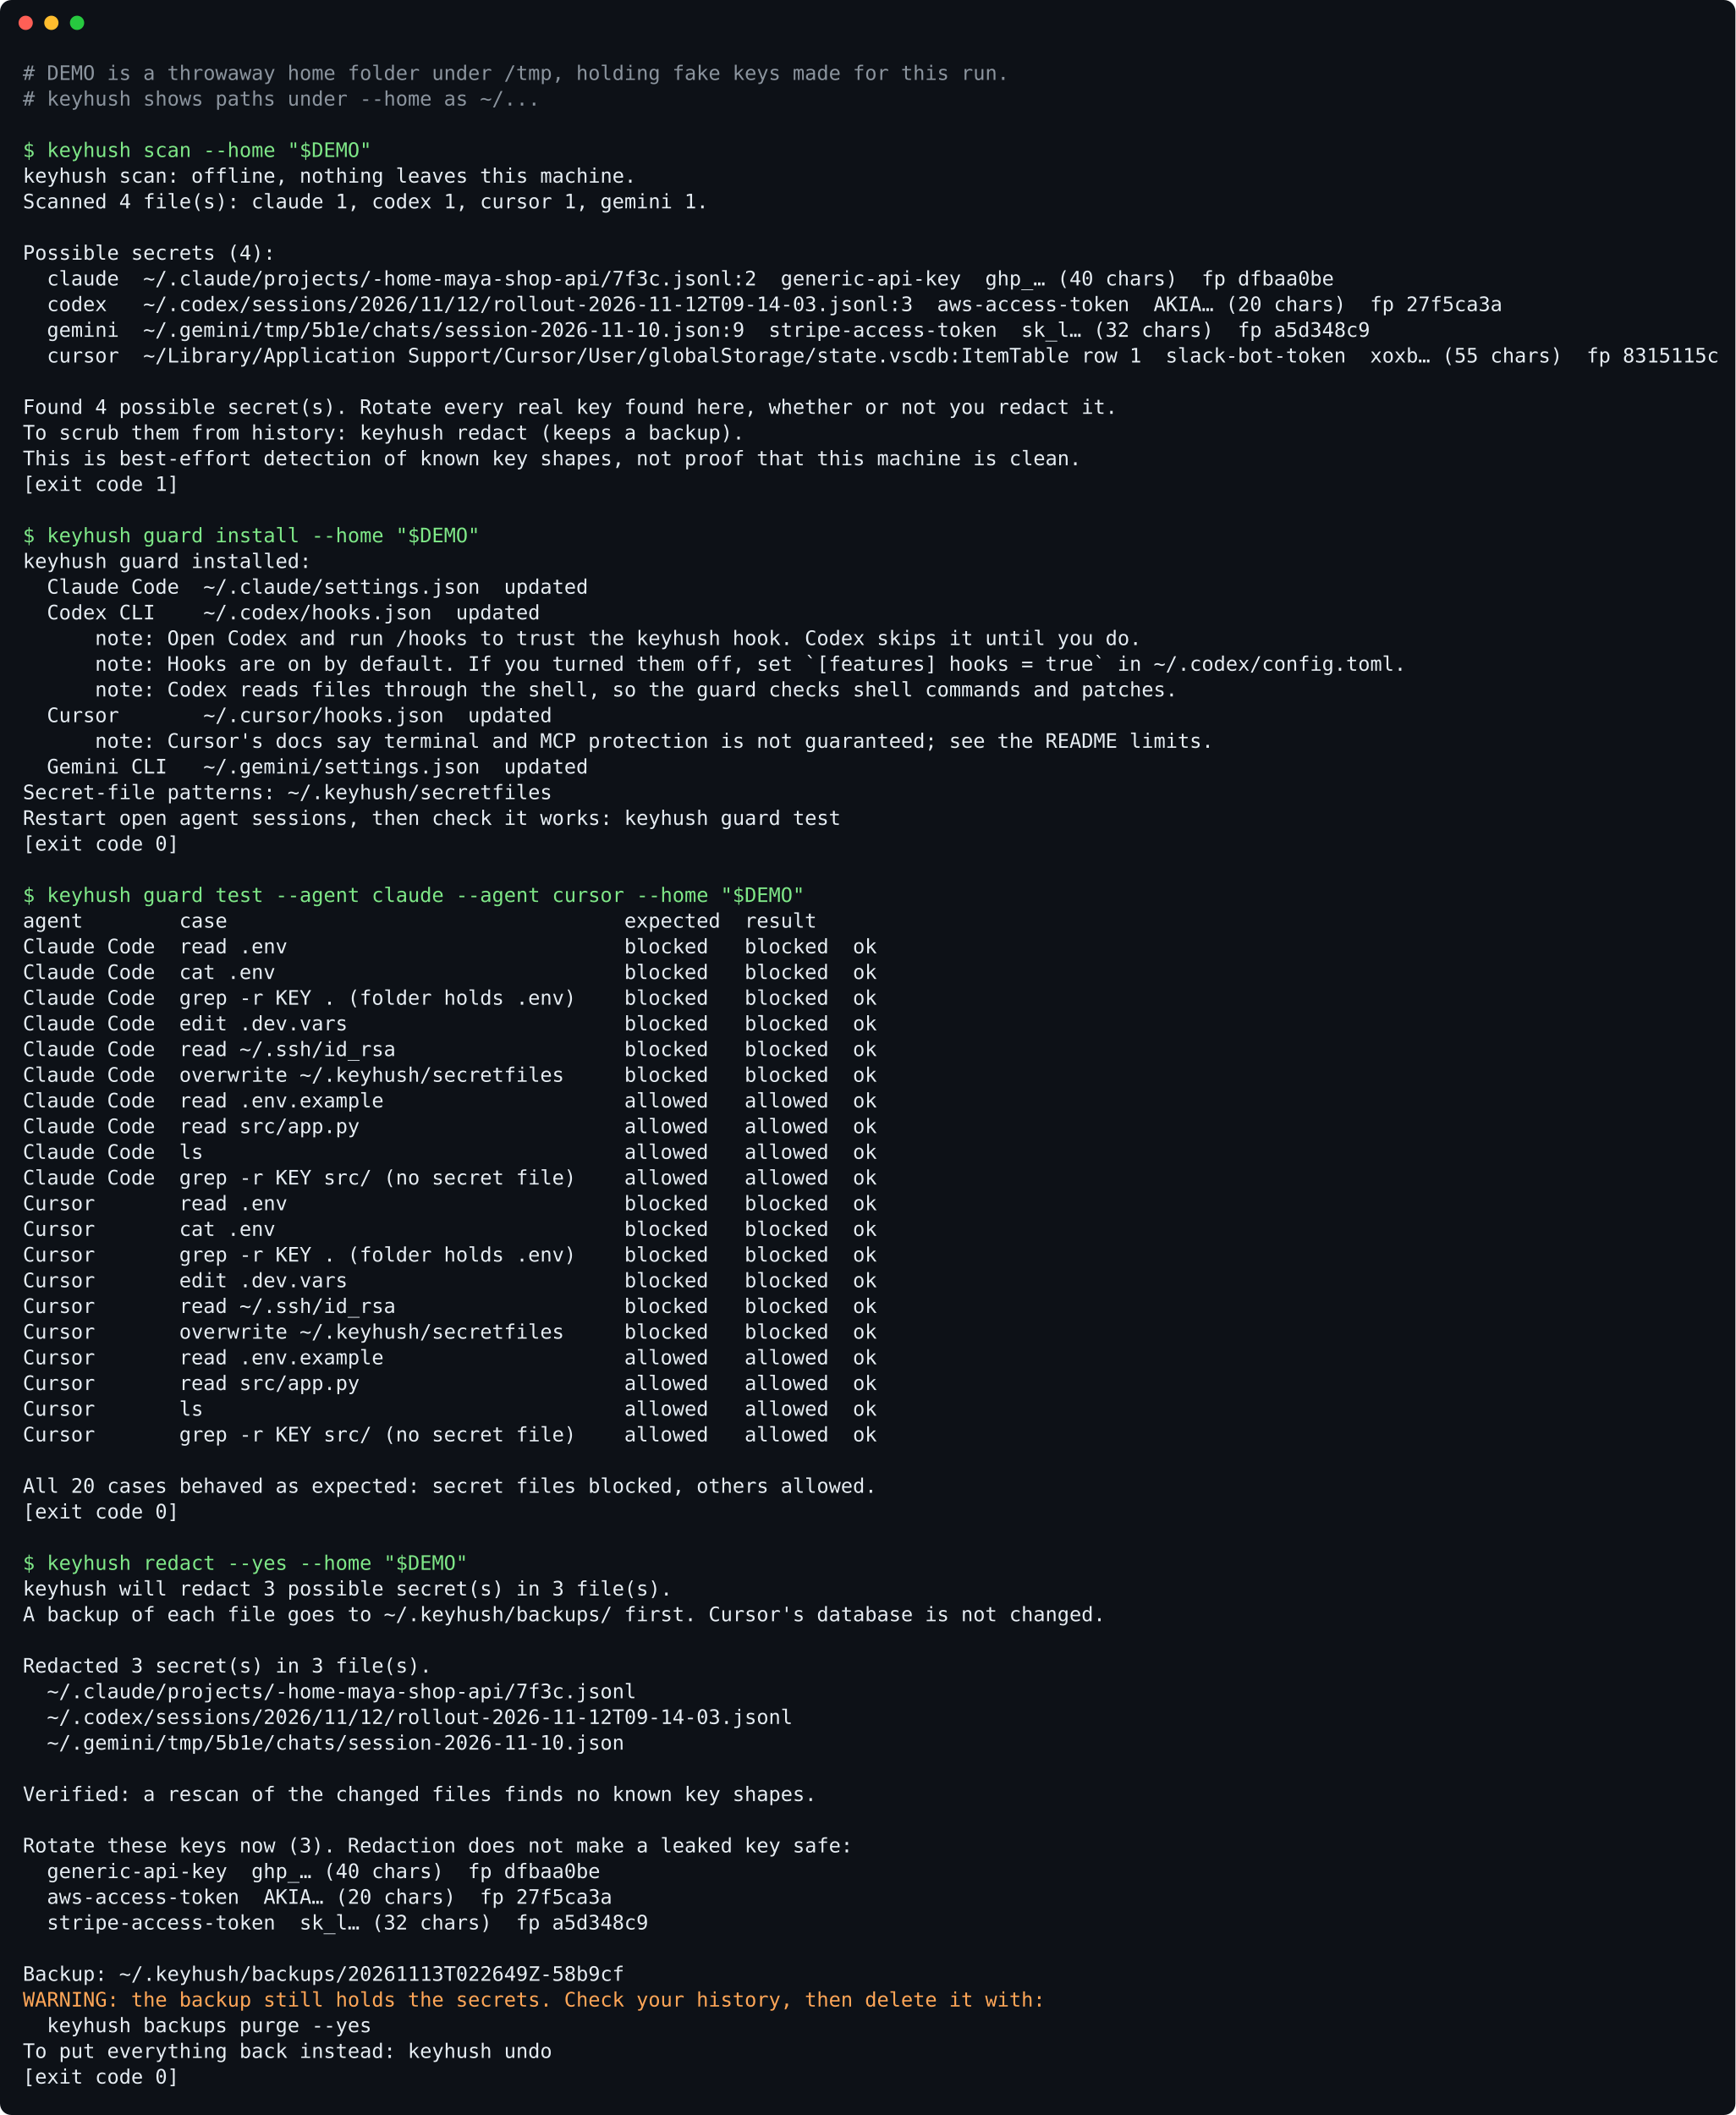
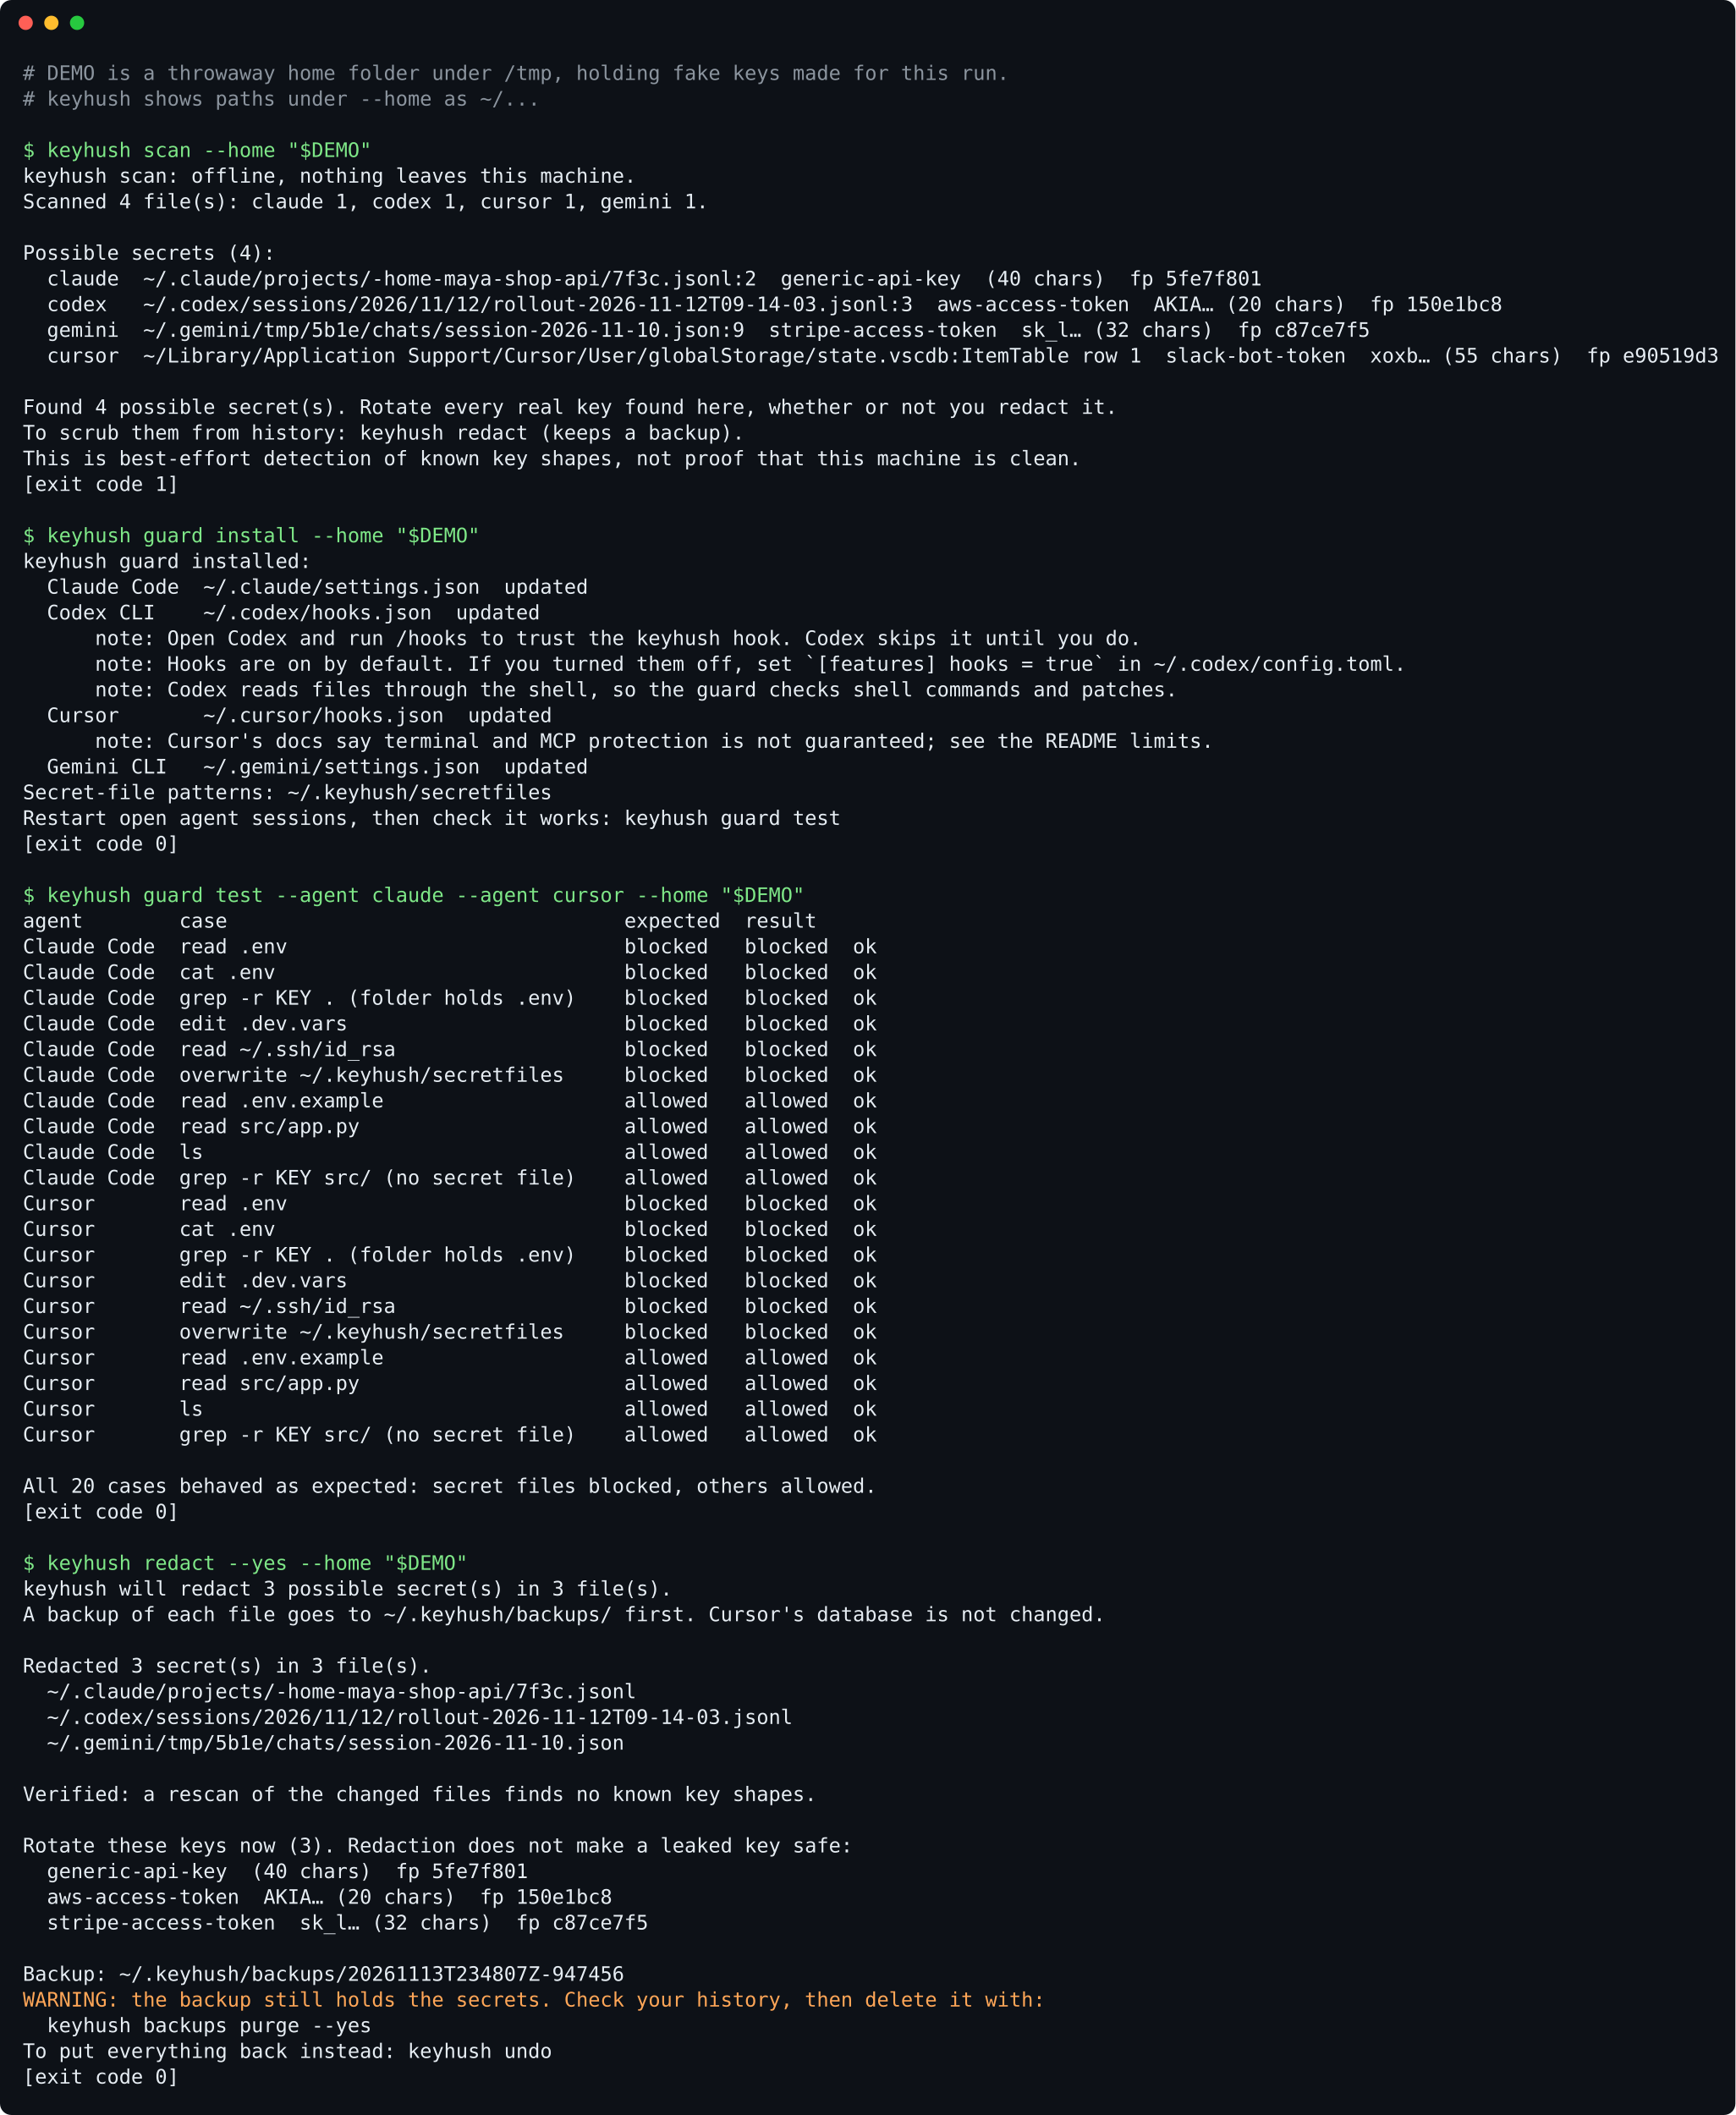
<svg xmlns="http://www.w3.org/2000/svg" width="1216" height="1482" viewBox="0 0 1216 1482" role="img" aria-label="keyhush terminal run">
  <rect width="1216" height="1482" rx="8" fill="#0d1117" />
  <circle cx="18" cy="16" r="5" fill="#ff5f56" />
  <circle cx="36" cy="16" r="5" fill="#ffbd2e" />
  <circle cx="54" cy="16" r="5" fill="#27c93f" />
  <style>text { white-space: pre; }</style>
  <g font-family="ui-monospace, SFMono-Regular, Menlo, Consolas, monospace" font-size="14" xml:space="preserve">
    <text x="16" y="56" fill="#8b949e"># DEMO is a throwaway home folder under /tmp, holding fake keys made for this run.</text>
    <text x="16" y="74" fill="#8b949e"># keyhush shows paths under --home as ~/...</text>
    <text x="16" y="92" fill="#e6edf3" />
    <text x="16" y="110" fill="#7ee787">$ keyhush scan --home "$DEMO"</text>
    <text x="16" y="128" fill="#e6edf3">keyhush scan: offline, nothing leaves this machine.</text>
    <text x="16" y="146" fill="#e6edf3">Scanned 4 file(s): claude 1, codex 1, cursor 1, gemini 1.</text>
    <text x="16" y="164" fill="#e6edf3" />
    <text x="16" y="182" fill="#e6edf3">Possible secrets (4):</text>
-     <text x="16" y="200" fill="#e6edf3">  claude  ~/.claude/projects/-home-maya-shop-api/7f3c.jsonl:2  generic-api-key  ghp_… (40 chars)  fp dfbaa0be</text>
-     <text x="16" y="218" fill="#e6edf3">  codex   ~/.codex/sessions/2026/11/12/rollout-2026-11-12T09-14-03.jsonl:3  aws-access-token  AKIA… (20 chars)  fp 27f5ca3a</text>
-     <text x="16" y="236" fill="#e6edf3">  gemini  ~/.gemini/tmp/5b1e/chats/session-2026-11-10.json:9  stripe-access-token  sk_l… (32 chars)  fp a5d348c9</text>
-     <text x="16" y="254" fill="#e6edf3">  cursor  ~/Library/Application Support/Cursor/User/globalStorage/state.vscdb:ItemTable row 1  slack-bot-token  xoxb… (55 chars)  fp 8315115c</text>
+     <text x="16" y="200" fill="#e6edf3">  claude  ~/.claude/projects/-home-maya-shop-api/7f3c.jsonl:2  generic-api-key  (40 chars)  fp 5fe7f801</text>
+     <text x="16" y="218" fill="#e6edf3">  codex   ~/.codex/sessions/2026/11/12/rollout-2026-11-12T09-14-03.jsonl:3  aws-access-token  AKIA… (20 chars)  fp 150e1bc8</text>
+     <text x="16" y="236" fill="#e6edf3">  gemini  ~/.gemini/tmp/5b1e/chats/session-2026-11-10.json:9  stripe-access-token  sk_l… (32 chars)  fp c87ce7f5</text>
+     <text x="16" y="254" fill="#e6edf3">  cursor  ~/Library/Application Support/Cursor/User/globalStorage/state.vscdb:ItemTable row 1  slack-bot-token  xoxb… (55 chars)  fp e90519d3</text>
    <text x="16" y="272" fill="#e6edf3" />
    <text x="16" y="290" fill="#e6edf3">Found 4 possible secret(s). Rotate every real key found here, whether or not you redact it.</text>
    <text x="16" y="308" fill="#e6edf3">To scrub them from history: keyhush redact (keeps a backup).</text>
    <text x="16" y="326" fill="#e6edf3">This is best-effort detection of known key shapes, not proof that this machine is clean.</text>
    <text x="16" y="344" fill="#e6edf3">[exit code 1]</text>
    <text x="16" y="362" fill="#e6edf3" />
    <text x="16" y="380" fill="#7ee787">$ keyhush guard install --home "$DEMO"</text>
    <text x="16" y="398" fill="#e6edf3">keyhush guard installed:</text>
    <text x="16" y="416" fill="#e6edf3">  Claude Code  ~/.claude/settings.json  updated</text>
    <text x="16" y="434" fill="#e6edf3">  Codex CLI    ~/.codex/hooks.json  updated</text>
    <text x="16" y="452" fill="#e6edf3">      note: Open Codex and run /hooks to trust the keyhush hook. Codex skips it until you do.</text>
    <text x="16" y="470" fill="#e6edf3">      note: Hooks are on by default. If you turned them off, set `[features] hooks = true` in ~/.codex/config.toml.</text>
    <text x="16" y="488" fill="#e6edf3">      note: Codex reads files through the shell, so the guard checks shell commands and patches.</text>
    <text x="16" y="506" fill="#e6edf3">  Cursor       ~/.cursor/hooks.json  updated</text>
    <text x="16" y="524" fill="#e6edf3">      note: Cursor's docs say terminal and MCP protection is not guaranteed; see the README limits.</text>
    <text x="16" y="542" fill="#e6edf3">  Gemini CLI   ~/.gemini/settings.json  updated</text>
    <text x="16" y="560" fill="#e6edf3">Secret-file patterns: ~/.keyhush/secretfiles</text>
    <text x="16" y="578" fill="#e6edf3">Restart open agent sessions, then check it works: keyhush guard test</text>
    <text x="16" y="596" fill="#e6edf3">[exit code 0]</text>
    <text x="16" y="614" fill="#e6edf3" />
    <text x="16" y="632" fill="#7ee787">$ keyhush guard test --agent claude --agent cursor --home "$DEMO"</text>
    <text x="16" y="650" fill="#e6edf3">agent        case                                 expected  result</text>
    <text x="16" y="668" fill="#e6edf3">Claude Code  read .env                            blocked   blocked  ok</text>
    <text x="16" y="686" fill="#e6edf3">Claude Code  cat .env                             blocked   blocked  ok</text>
    <text x="16" y="704" fill="#e6edf3">Claude Code  grep -r KEY . (folder holds .env)    blocked   blocked  ok</text>
    <text x="16" y="722" fill="#e6edf3">Claude Code  edit .dev.vars                       blocked   blocked  ok</text>
    <text x="16" y="740" fill="#e6edf3">Claude Code  read ~/.ssh/id_rsa                   blocked   blocked  ok</text>
    <text x="16" y="758" fill="#e6edf3">Claude Code  overwrite ~/.keyhush/secretfiles     blocked   blocked  ok</text>
    <text x="16" y="776" fill="#e6edf3">Claude Code  read .env.example                    allowed   allowed  ok</text>
    <text x="16" y="794" fill="#e6edf3">Claude Code  read src/app.py                      allowed   allowed  ok</text>
    <text x="16" y="812" fill="#e6edf3">Claude Code  ls                                   allowed   allowed  ok</text>
    <text x="16" y="830" fill="#e6edf3">Claude Code  grep -r KEY src/ (no secret file)    allowed   allowed  ok</text>
    <text x="16" y="848" fill="#e6edf3">Cursor       read .env                            blocked   blocked  ok</text>
    <text x="16" y="866" fill="#e6edf3">Cursor       cat .env                             blocked   blocked  ok</text>
    <text x="16" y="884" fill="#e6edf3">Cursor       grep -r KEY . (folder holds .env)    blocked   blocked  ok</text>
    <text x="16" y="902" fill="#e6edf3">Cursor       edit .dev.vars                       blocked   blocked  ok</text>
    <text x="16" y="920" fill="#e6edf3">Cursor       read ~/.ssh/id_rsa                   blocked   blocked  ok</text>
    <text x="16" y="938" fill="#e6edf3">Cursor       overwrite ~/.keyhush/secretfiles     blocked   blocked  ok</text>
    <text x="16" y="956" fill="#e6edf3">Cursor       read .env.example                    allowed   allowed  ok</text>
    <text x="16" y="974" fill="#e6edf3">Cursor       read src/app.py                      allowed   allowed  ok</text>
    <text x="16" y="992" fill="#e6edf3">Cursor       ls                                   allowed   allowed  ok</text>
    <text x="16" y="1010" fill="#e6edf3">Cursor       grep -r KEY src/ (no secret file)    allowed   allowed  ok</text>
    <text x="16" y="1028" fill="#e6edf3" />
    <text x="16" y="1046" fill="#e6edf3">All 20 cases behaved as expected: secret files blocked, others allowed.</text>
    <text x="16" y="1064" fill="#e6edf3">[exit code 0]</text>
    <text x="16" y="1082" fill="#e6edf3" />
    <text x="16" y="1100" fill="#7ee787">$ keyhush redact --yes --home "$DEMO"</text>
    <text x="16" y="1118" fill="#e6edf3">keyhush will redact 3 possible secret(s) in 3 file(s).</text>
    <text x="16" y="1136" fill="#e6edf3">A backup of each file goes to ~/.keyhush/backups/ first. Cursor's database is not changed.</text>
    <text x="16" y="1154" fill="#e6edf3" />
    <text x="16" y="1172" fill="#e6edf3">Redacted 3 secret(s) in 3 file(s).</text>
    <text x="16" y="1190" fill="#e6edf3">  ~/.claude/projects/-home-maya-shop-api/7f3c.jsonl</text>
    <text x="16" y="1208" fill="#e6edf3">  ~/.codex/sessions/2026/11/12/rollout-2026-11-12T09-14-03.jsonl</text>
    <text x="16" y="1226" fill="#e6edf3">  ~/.gemini/tmp/5b1e/chats/session-2026-11-10.json</text>
    <text x="16" y="1244" fill="#e6edf3" />
    <text x="16" y="1262" fill="#e6edf3">Verified: a rescan of the changed files finds no known key shapes.</text>
    <text x="16" y="1280" fill="#e6edf3" />
    <text x="16" y="1298" fill="#e6edf3">Rotate these keys now (3). Redaction does not make a leaked key safe:</text>
-     <text x="16" y="1316" fill="#e6edf3">  generic-api-key  ghp_… (40 chars)  fp dfbaa0be</text>
-     <text x="16" y="1334" fill="#e6edf3">  aws-access-token  AKIA… (20 chars)  fp 27f5ca3a</text>
-     <text x="16" y="1352" fill="#e6edf3">  stripe-access-token  sk_l… (32 chars)  fp a5d348c9</text>
+     <text x="16" y="1316" fill="#e6edf3">  generic-api-key  (40 chars)  fp 5fe7f801</text>
+     <text x="16" y="1334" fill="#e6edf3">  aws-access-token  AKIA… (20 chars)  fp 150e1bc8</text>
+     <text x="16" y="1352" fill="#e6edf3">  stripe-access-token  sk_l… (32 chars)  fp c87ce7f5</text>
    <text x="16" y="1370" fill="#e6edf3" />
-     <text x="16" y="1388" fill="#e6edf3">Backup: ~/.keyhush/backups/20261113T022649Z-58b9cf</text>
+     <text x="16" y="1388" fill="#e6edf3">Backup: ~/.keyhush/backups/20261113T234807Z-947456</text>
    <text x="16" y="1406" fill="#ffa657">WARNING: the backup still holds the secrets. Check your history, then delete it with:</text>
    <text x="16" y="1424" fill="#e6edf3">  keyhush backups purge --yes</text>
    <text x="16" y="1442" fill="#e6edf3">To put everything back instead: keyhush undo</text>
    <text x="16" y="1460" fill="#e6edf3">[exit code 0]</text>
  </g>
</svg>
